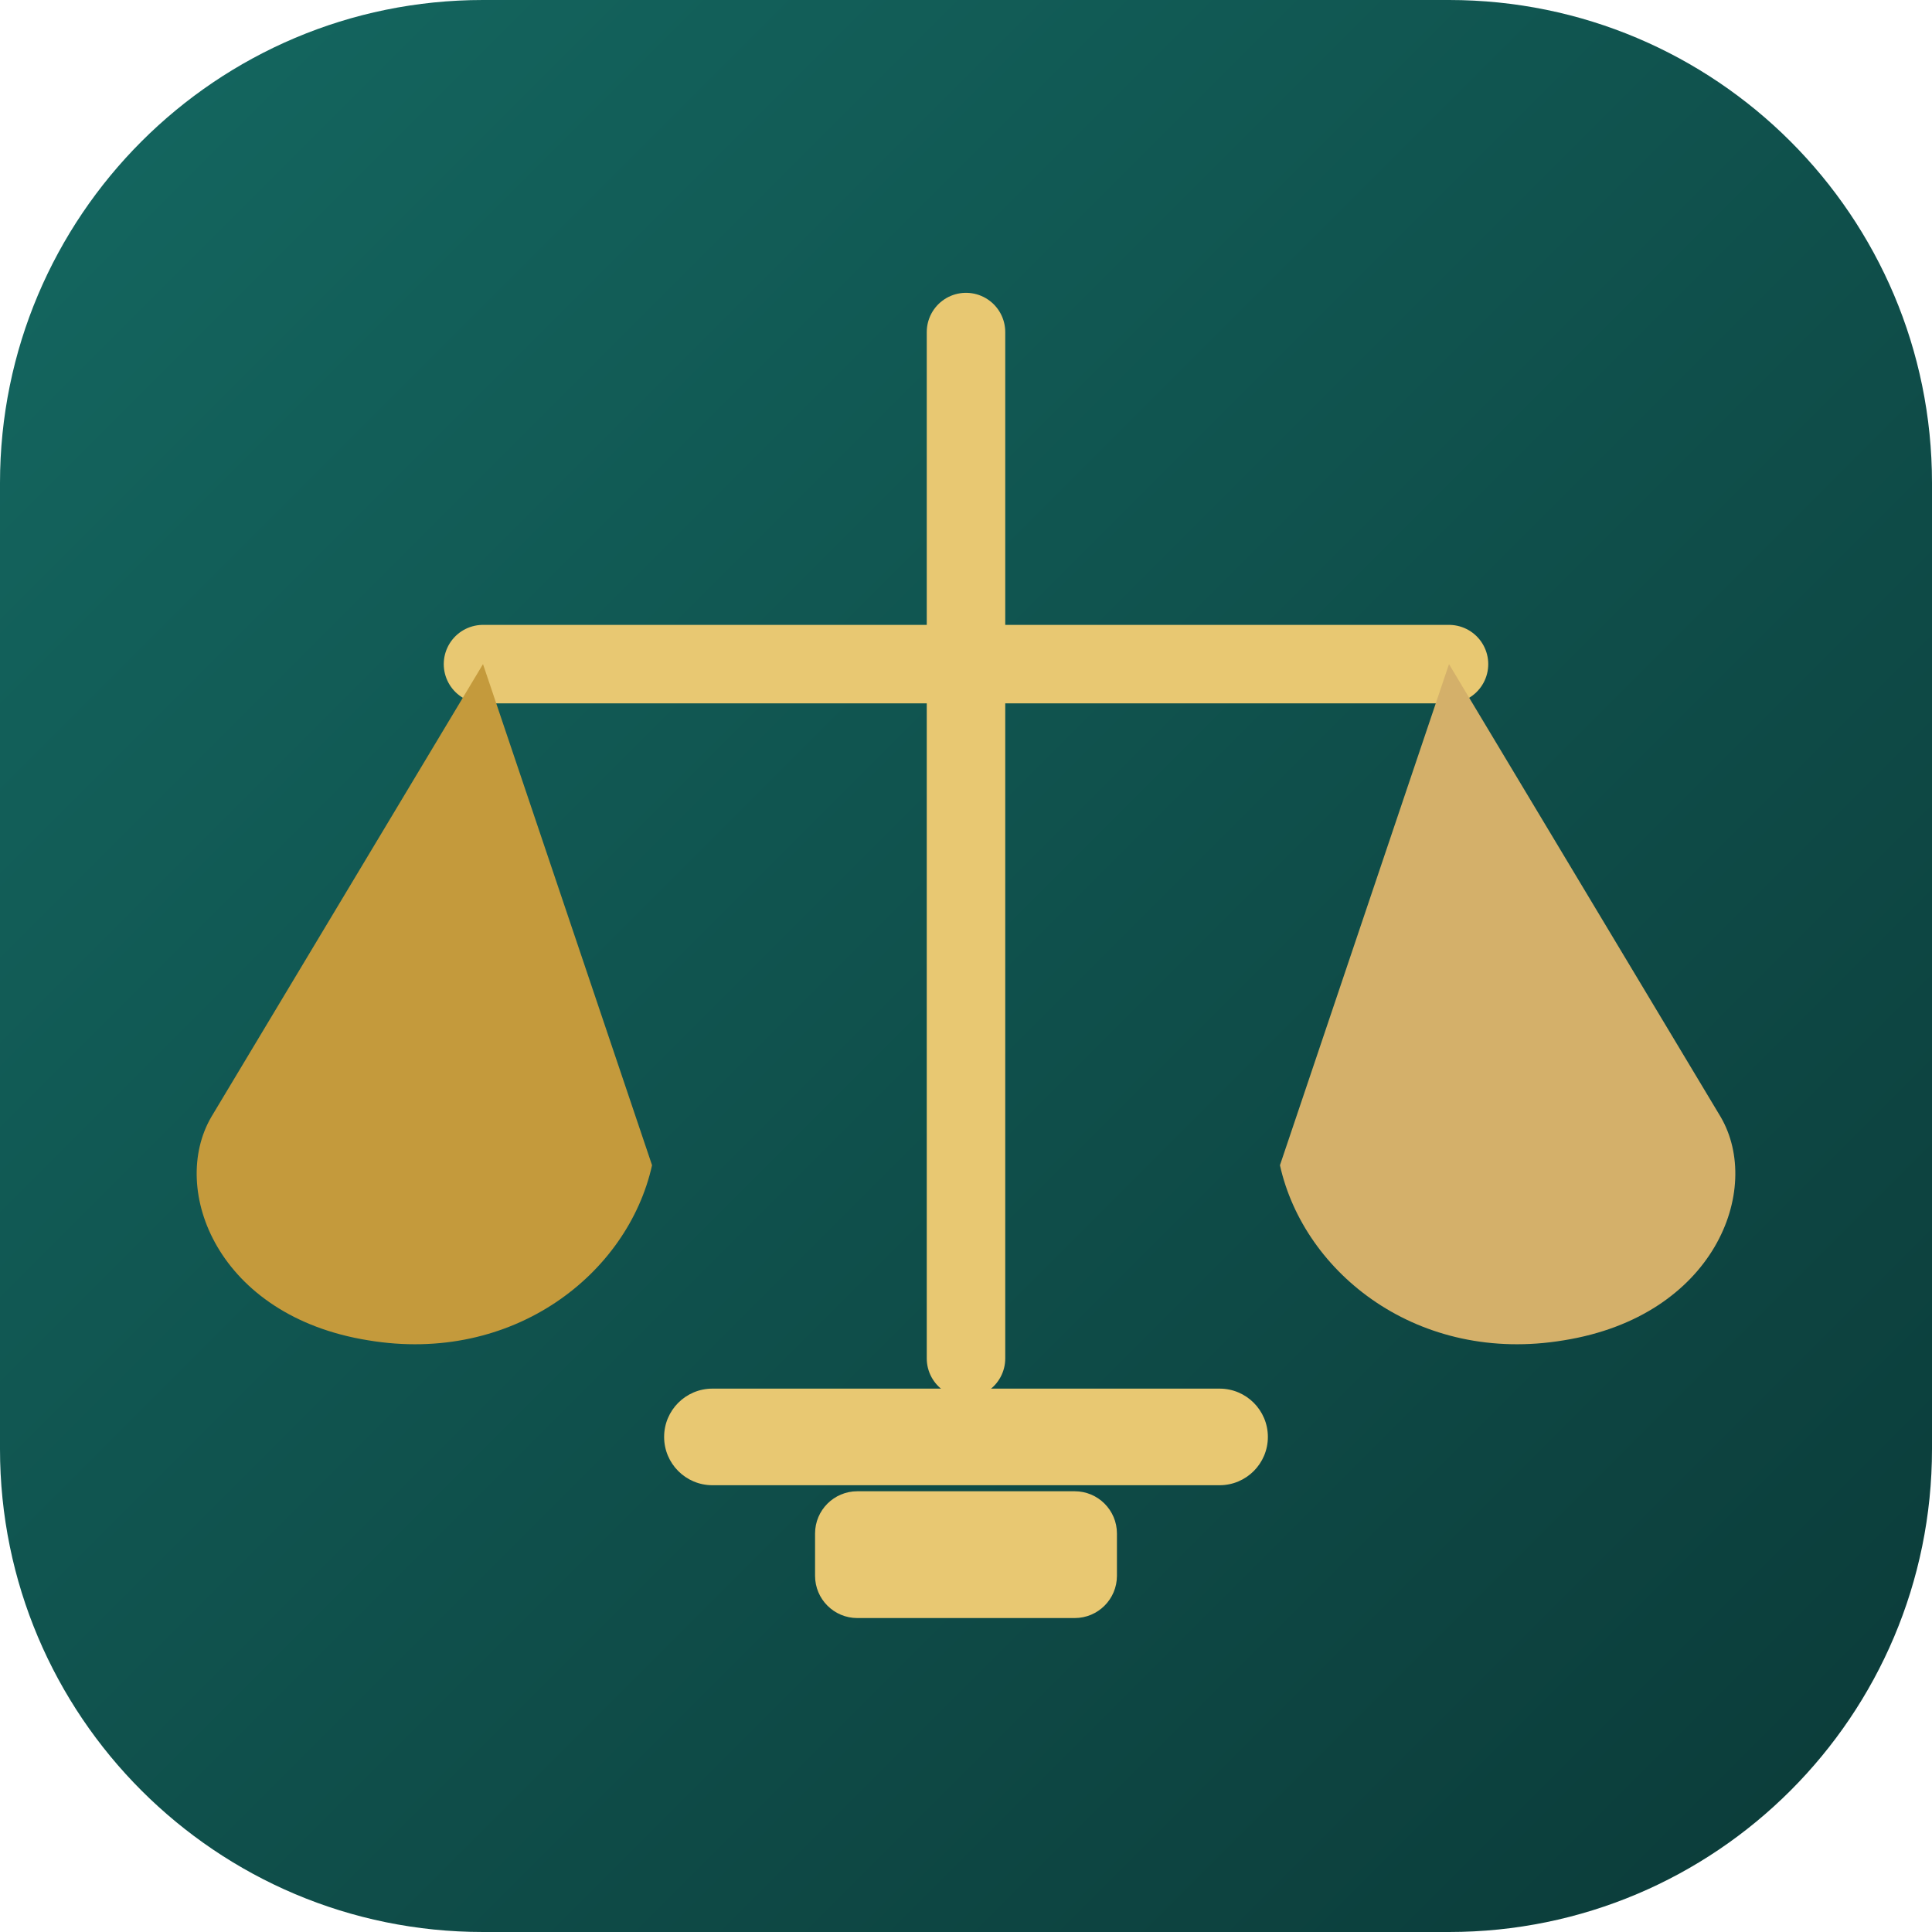
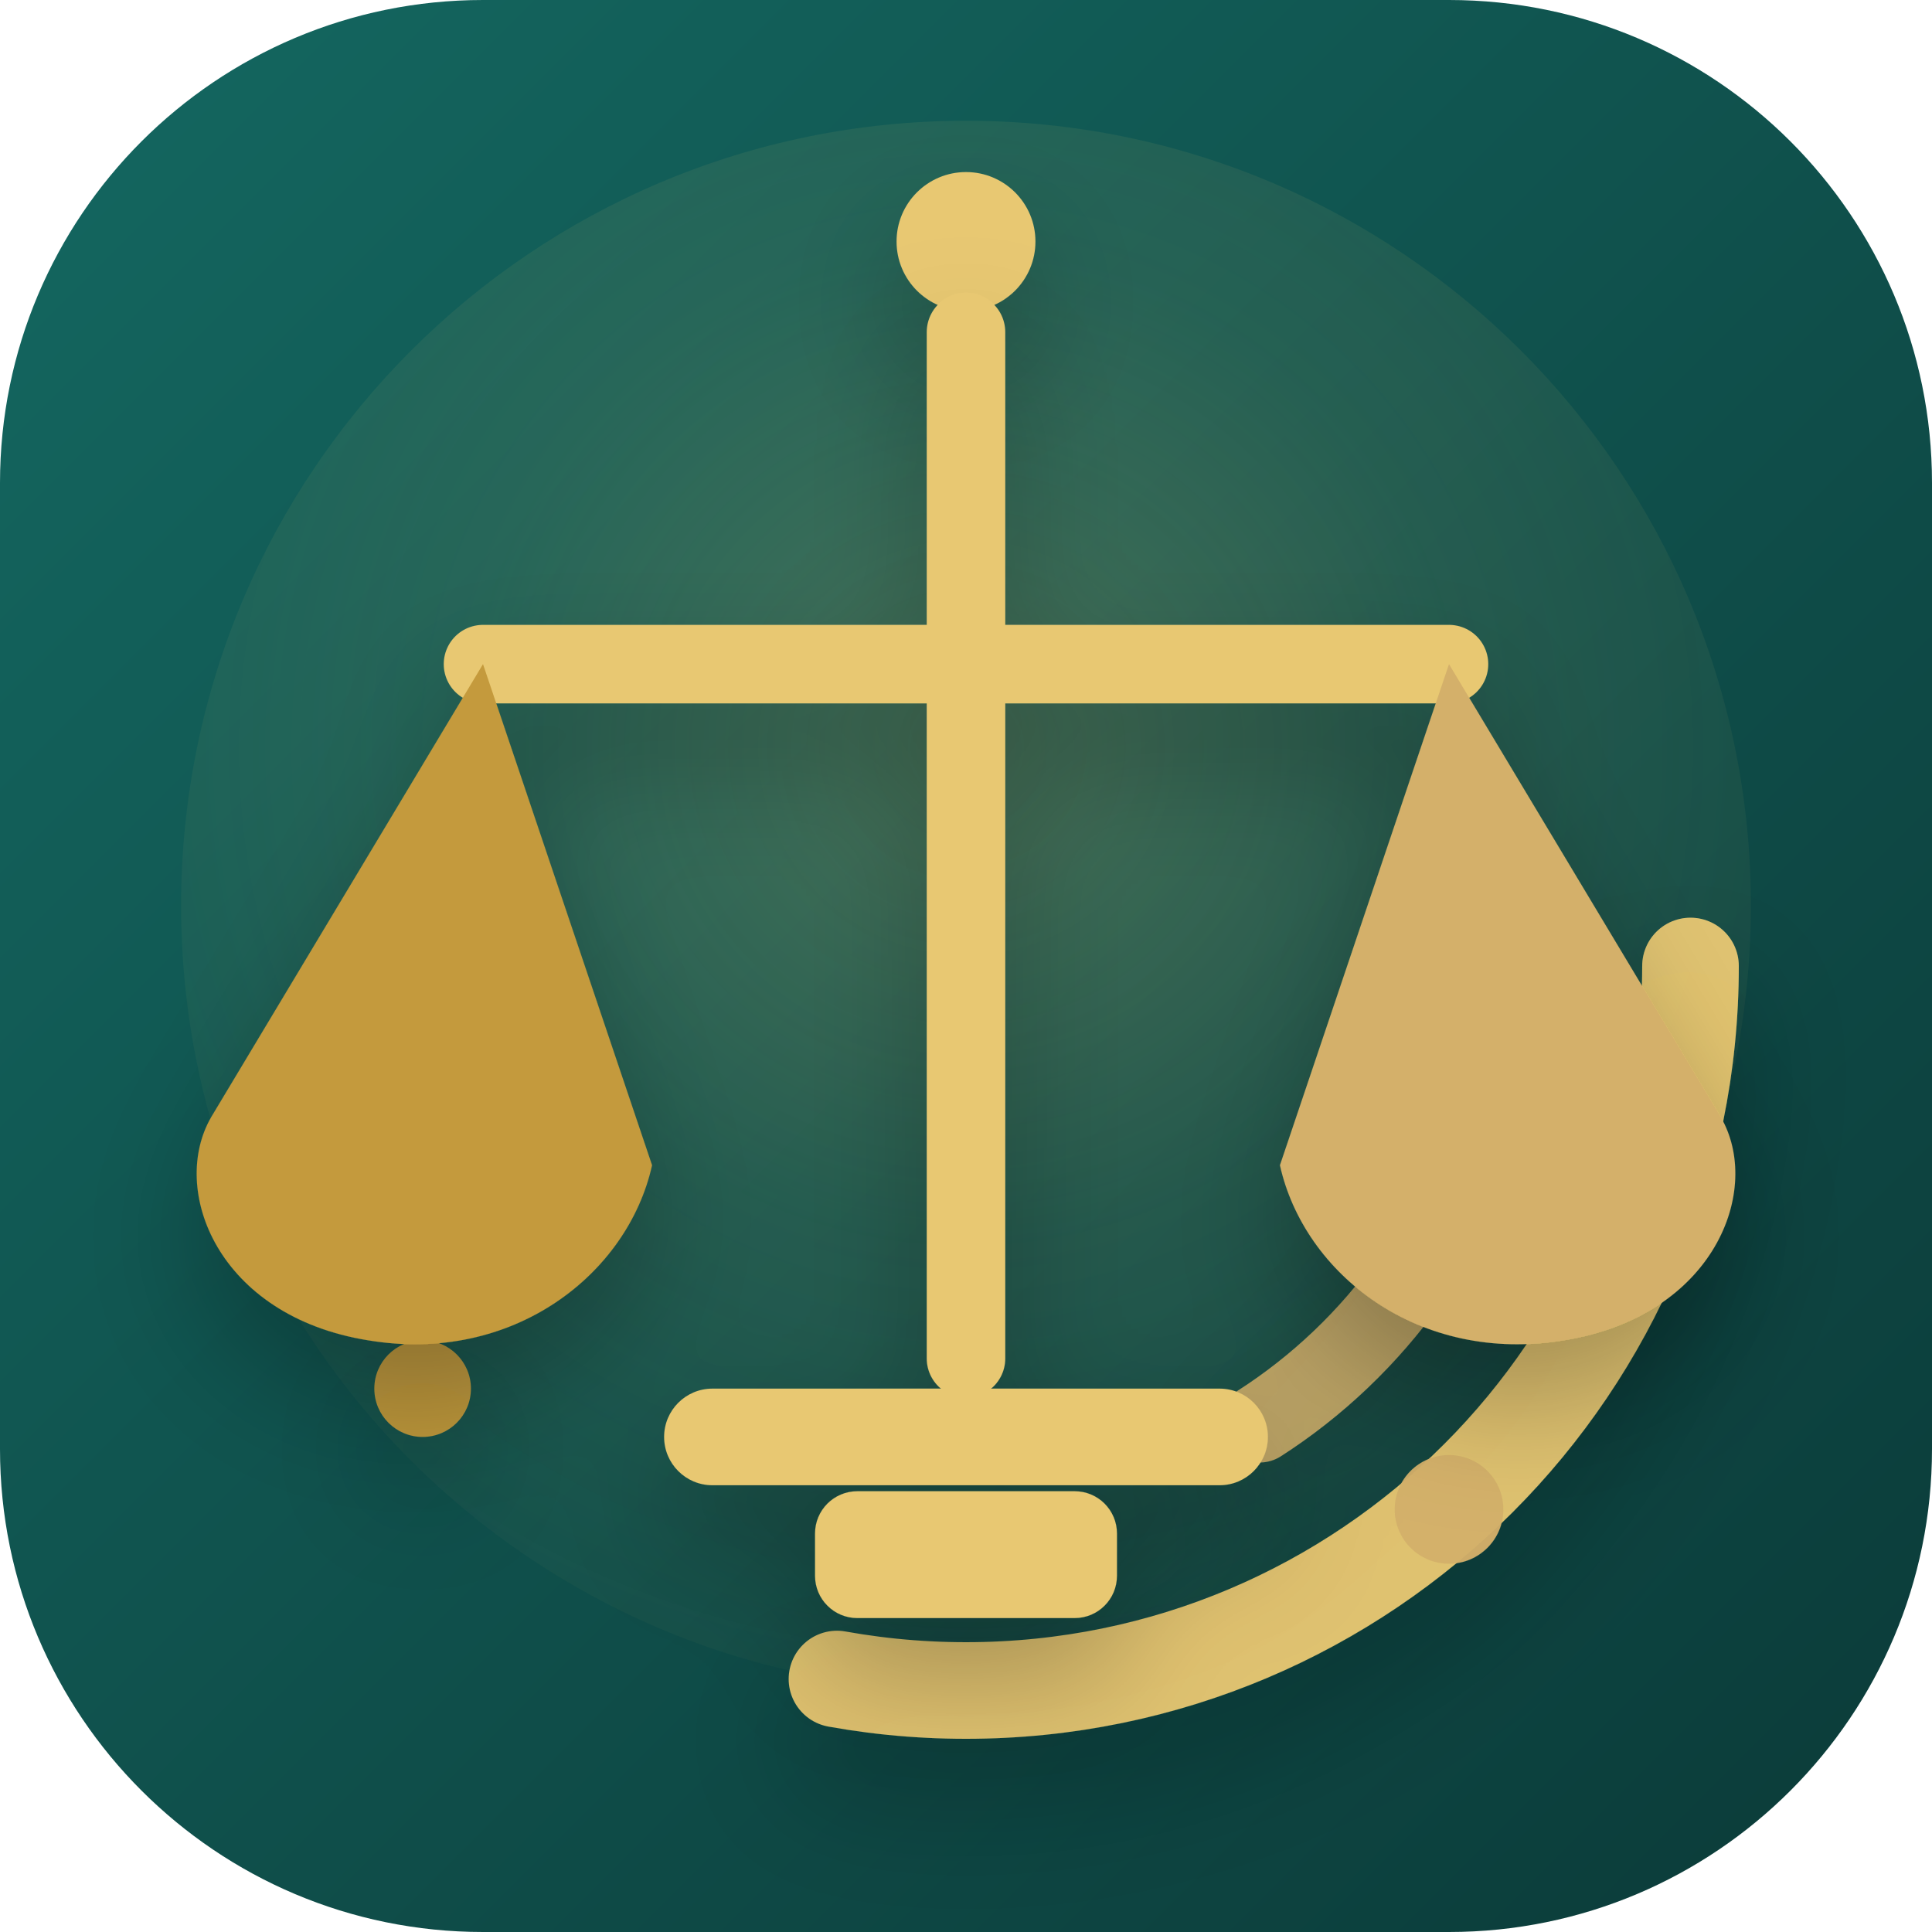
- <svg xmlns="http://www.w3.org/2000/svg" viewBox="0 0 64 64" role="img" aria-label="ترازین">
+ <svg xmlns="http://www.w3.org/2000/svg" viewBox="0 0 64 64" role="img" aria-label="Loading">
  <defs>
-     <linearGradient id="g" x1="0" y1="0" x2="1" y2="1">
+     <linearGradient id="bg" x1="0" y1="0" x2="1" y2="1">
      <stop offset="0" stop-color="#146861" />
      <stop offset="1" stop-color="#0B3A38" />
    </linearGradient>
+     <radialGradient id="glow" cx="50%" cy="40%" r="70%">
+       <stop offset="0" stop-color="#E8C872" stop-opacity="0.25" />
+       <stop offset="0.45" stop-color="#E8C872" stop-opacity="0.10" />
+       <stop offset="1" stop-color="#E8C872" stop-opacity="0" />
+     </radialGradient>
+     <filter id="softShadow" x="-30%" y="-30%" width="160%" height="160%">
+       <feDropShadow dx="0" dy="2" stdDeviation="2" flood-color="#000" flood-opacity="0.25" />
+     </filter>
+     <style>
+       .spin { transform-origin: 32px 32px; animation: spin 1.05s linear infinite; }
+       .spinSlow { transform-origin: 32px 32px; animation: spin 2.2s linear infinite reverse; }
+       .orbit { transform-origin: 32px 32px; animation: spin 1.35s cubic-bezier(.4,0,.2,1) infinite; }
+       .pulse { animation: pulse 1.4s ease-in-out infinite; }
+       .iconPulse { animation: iconPulse 1.4s ease-in-out infinite; }
+ 
+       @keyframes spin { to { transform: rotate(360deg); } }
+       @keyframes pulse {
+         0%,100% { opacity: .55; transform: scale(1); }
+         50%     { opacity: .95; transform: scale(1.02); }
+       }
+       @keyframes iconPulse {
+         0%,100% { opacity: .92; }
+         50%     { opacity: 1; }
+       }
+ 
+       @media (prefers-reduced-motion: reduce) {
+         .spin, .spinSlow, .orbit, .pulse, .iconPulse { animation: none !important; }
+       }
+     </style>
  </defs>
-   <rect width="64" height="64" rx="16" fill="url(#g)" />
-   <path d="M32 11v34" stroke="#E8C872" stroke-width="2.6" stroke-linecap="round" />
-   <path d="M16 22h32" stroke="#E8C872" stroke-width="2.6" stroke-linecap="round" />
-   <path d="M16 22l-9 15c-1.4 2.4 0.2 6.6 5.2 7.4 4.8.8 8.6-2.2 9.4-5.8L16 22z" fill="#C49A3C" />
-   <path d="M48 22l-5.6 16.6c.8 3.6 4.6 6.6 9.4 5.8 5-.8 6.6-5 5.2-7.4L48 22z" fill="#D4B06A" />
-   <rect x="22" y="46" width="20" height="3.2" rx="1.6" fill="#E8C872" />
-   <rect x="27" y="49.4" width="10" height="4.2" rx="1.4" fill="#E8C872" />
+   <rect width="64" height="64" rx="16" fill="url(#bg)" />
+   <circle class="pulse" cx="32" cy="30" r="26" fill="url(#glow)" />
+   <g filter="url(#softShadow)">
+     <g class="spin">
+       <circle cx="32" cy="32" r="24" fill="none" stroke="#E8C872" stroke-opacity="0.95" stroke-width="3.2" stroke-linecap="round" stroke-dasharray="42 120" />
+       <circle cx="32" cy="32" r="24" fill="none" stroke="#E8C872" stroke-opacity="0.22" stroke-width="3.2" stroke-linecap="round" stroke-dasharray="6 156" />
+     </g>
+     <g class="spinSlow">
+       <circle cx="32" cy="32" r="18" fill="none" stroke="#D4B06A" stroke-opacity="0.85" stroke-width="2.6" stroke-linecap="round" stroke-dasharray="18 95" />
+     </g>
+     <g class="orbit">
+       <g transform="translate(32 32)">
+         <circle cx="0" cy="-24" r="2.3" fill="#E8C872" />
+         <circle cx="16" cy="18" r="1.8" fill="#D4B06A" opacity="0.95" />
+         <circle cx="-18" cy="14" r="1.6" fill="#C49A3C" opacity="0.95" />
+       </g>
+     </g>
+   </g>
+   <g class="iconPulse" filter="url(#softShadow)">
+     <path d="M32 11v34" stroke="#E8C872" stroke-width="2.6" stroke-linecap="round" />
+     <path d="M16 22h32" stroke="#E8C872" stroke-width="2.6" stroke-linecap="round" />
+     <path d="M16 22l-9 15c-1.4 2.4 0.2 6.6 5.2 7.4 4.8.8 8.6-2.2 9.4-5.8L16 22z" fill="#C49A3C" />
+     <path d="M48 22l-5.6 16.6c.8 3.6 4.6 6.6 9.4 5.8 5-.8 6.6-5 5.2-7.4L48 22z" fill="#D4B06A" />
+     <rect x="22" y="46" width="20" height="3.2" rx="1.6" fill="#E8C872" />
+     <rect x="27" y="49.4" width="10" height="4.2" rx="1.4" fill="#E8C872" />
+   </g>
</svg>
